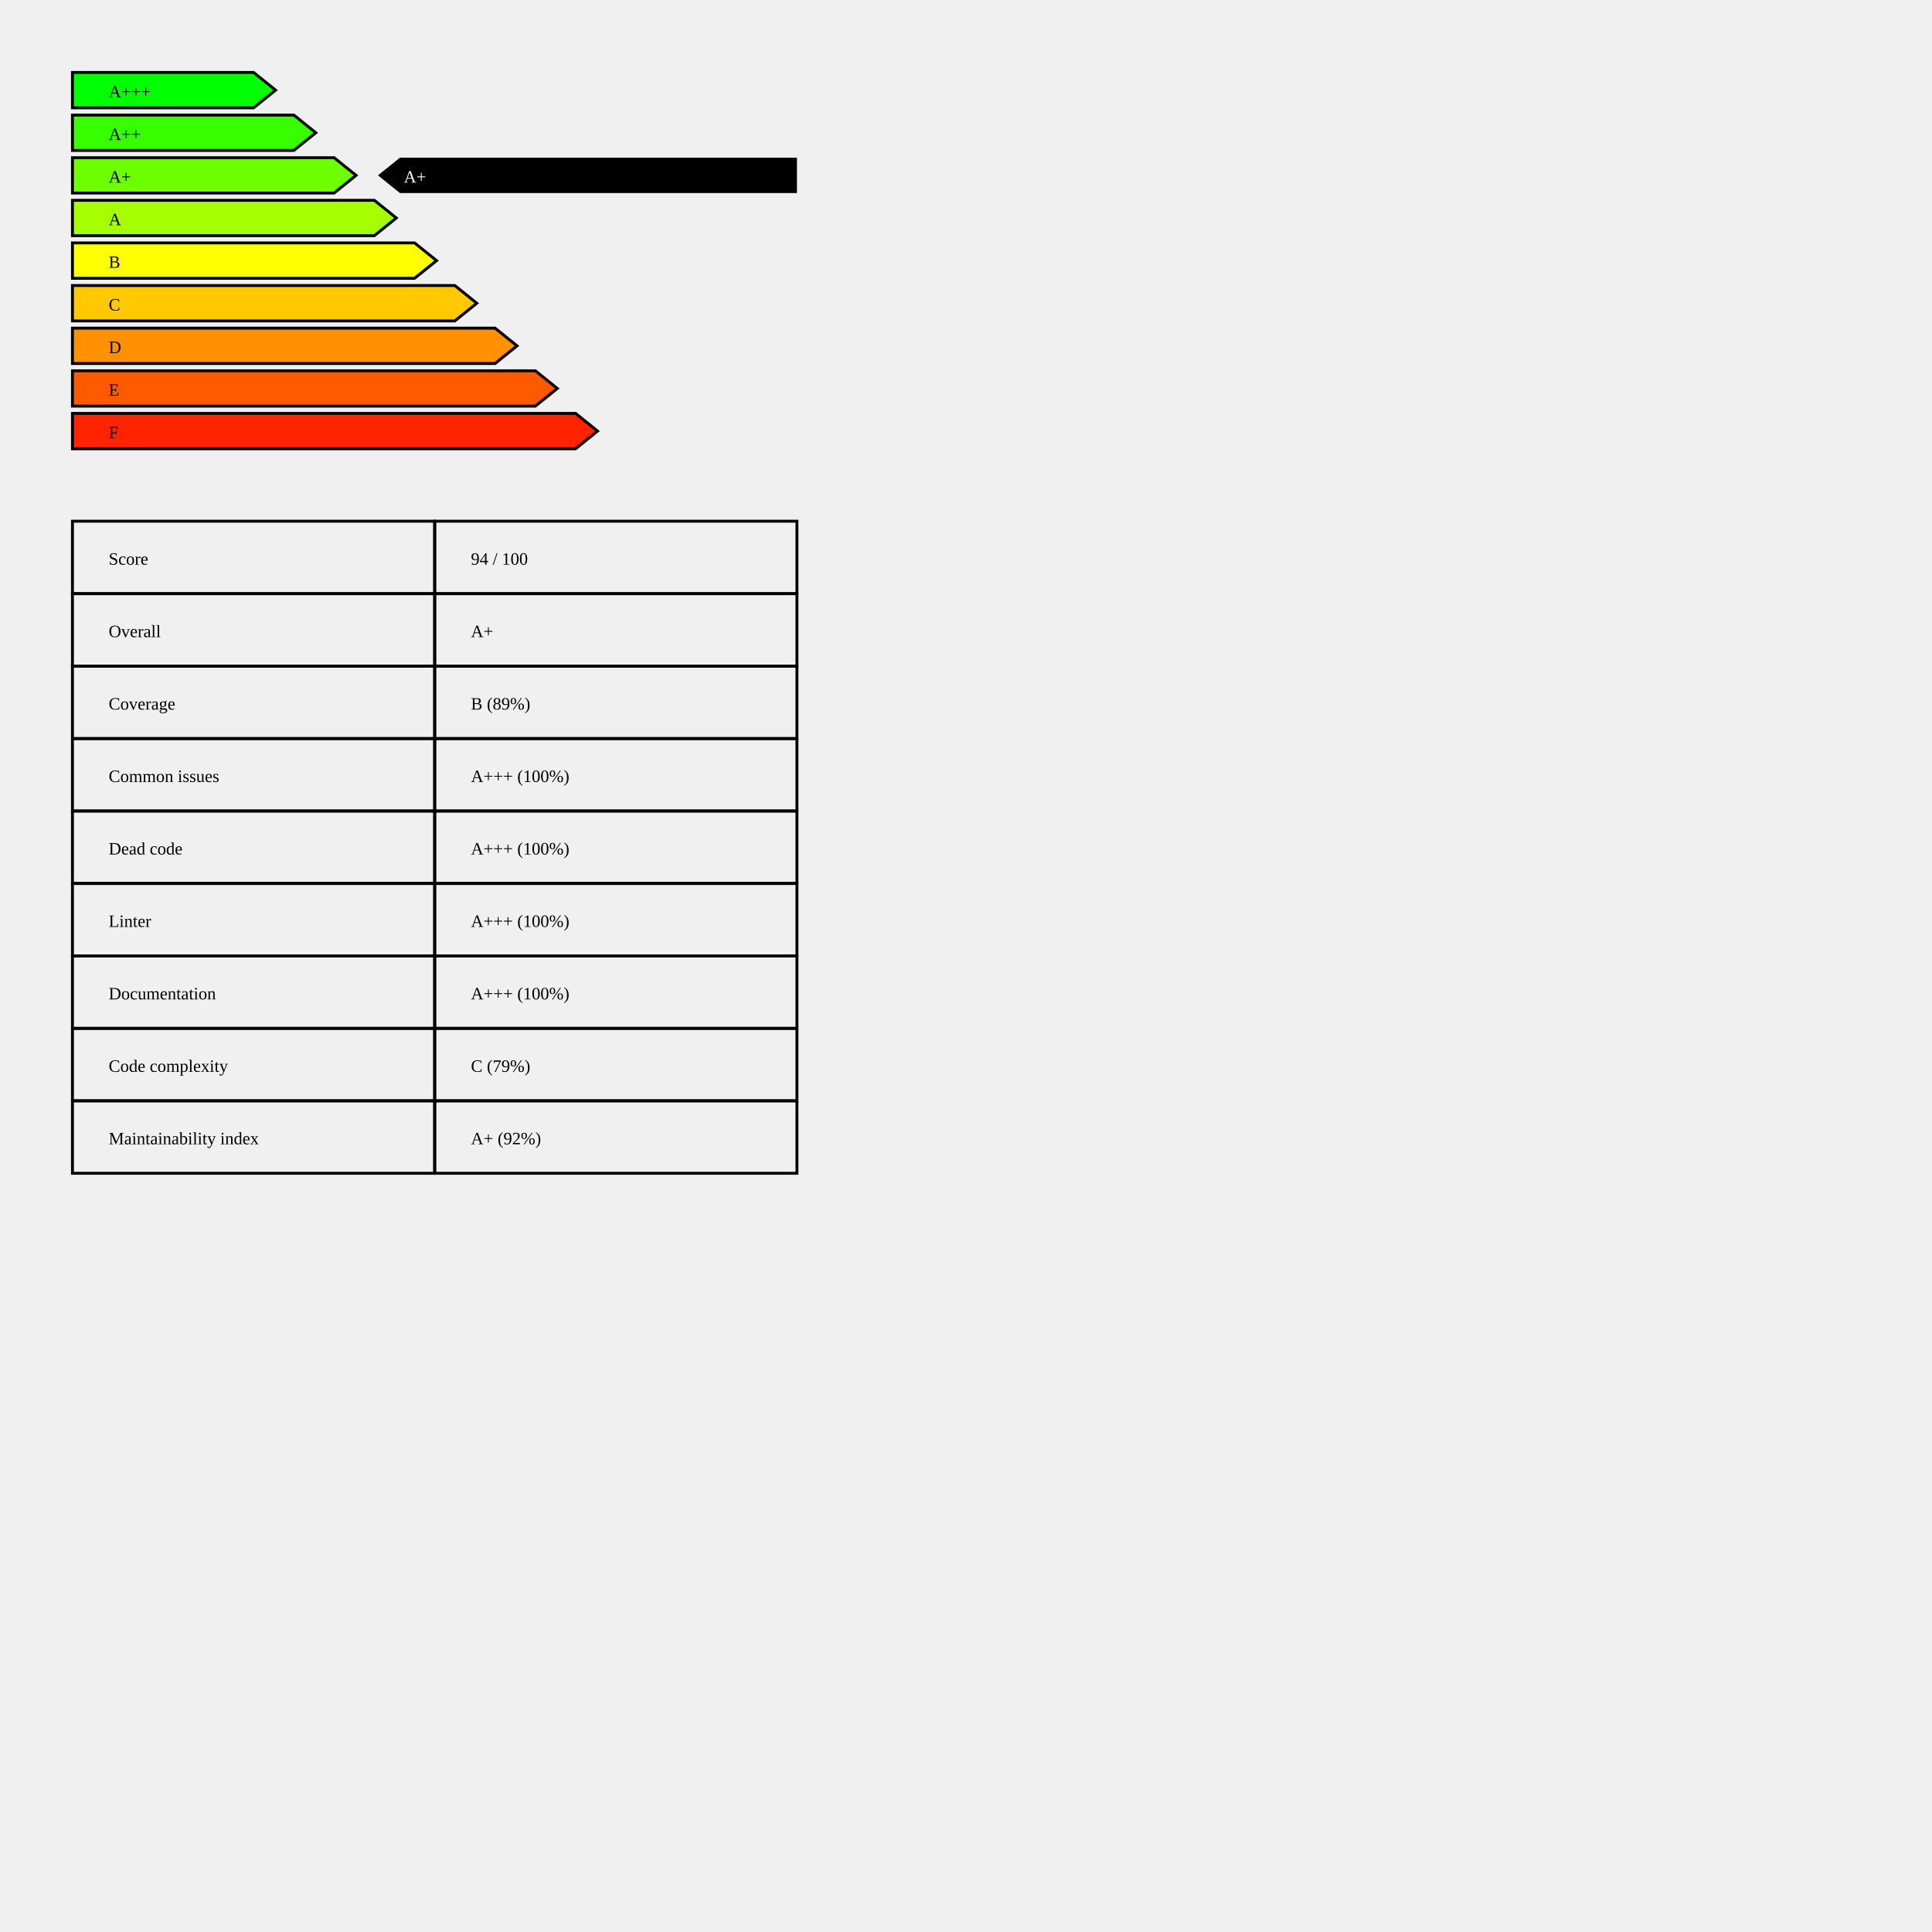
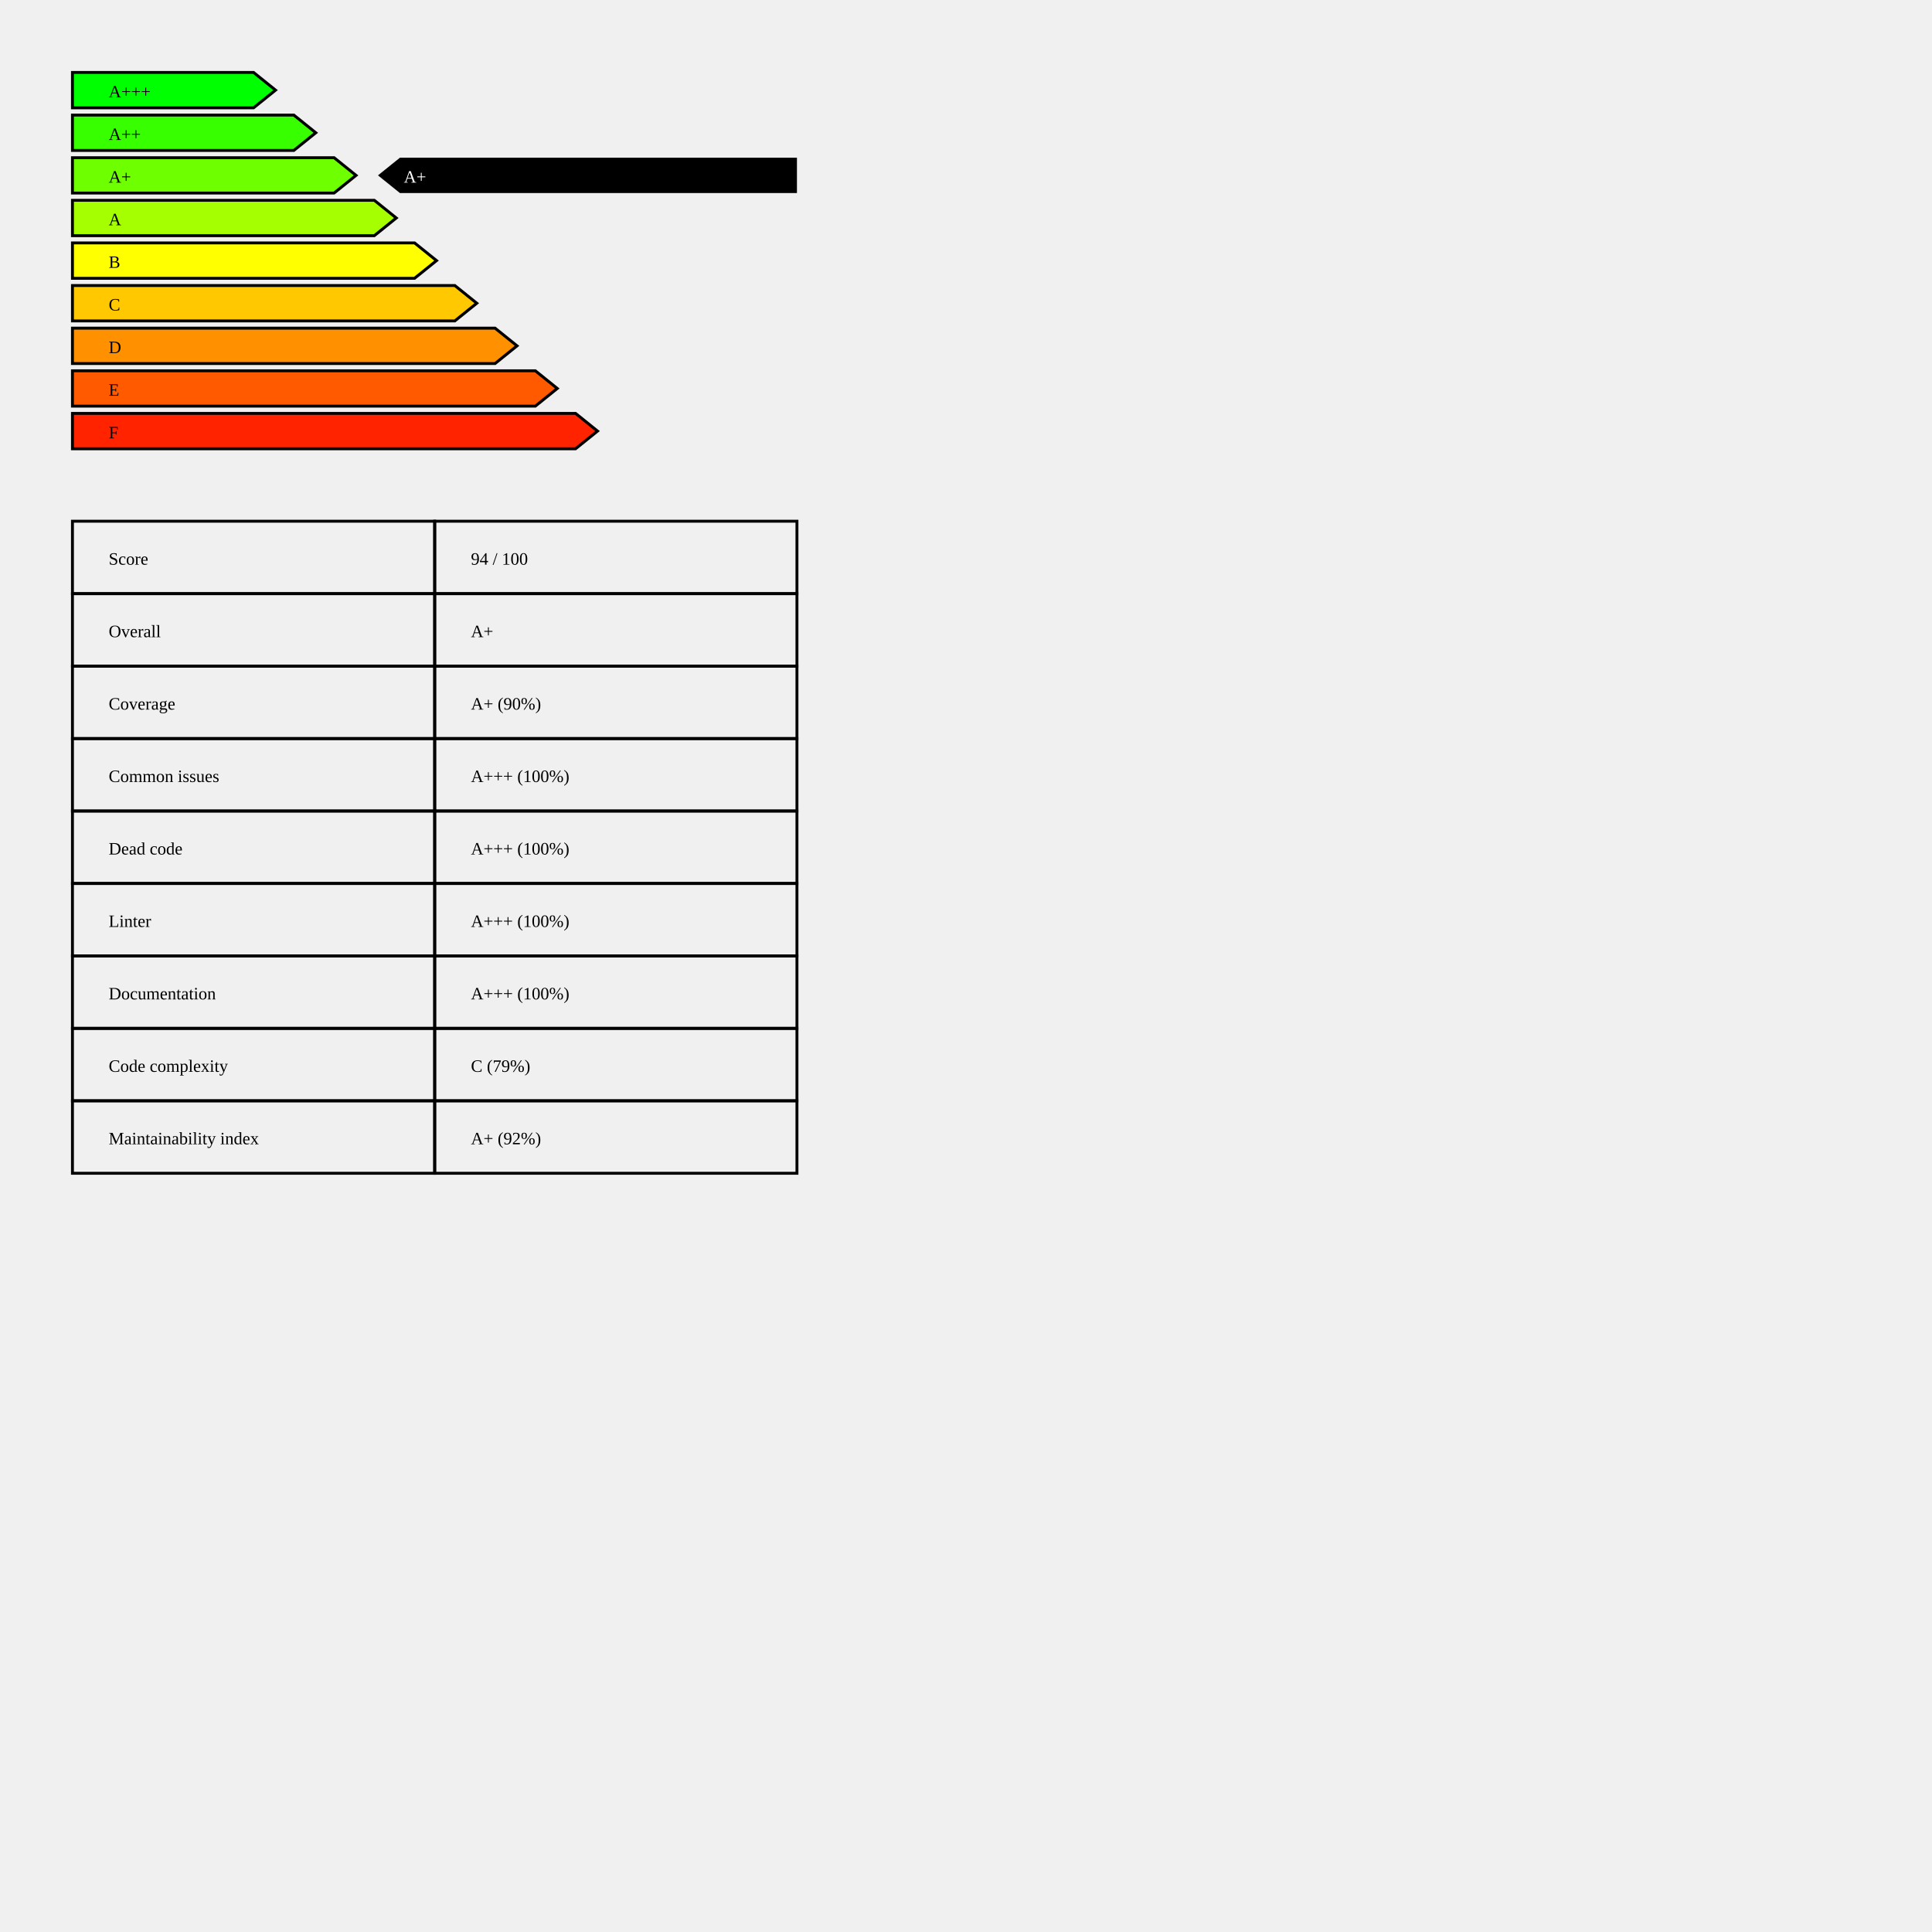
<svg xmlns="http://www.w3.org/2000/svg" baseProfile="full" height="1000pt" version="1.1" width="1000pt">
  <defs />
  <polygon points="50,50.0 175.0,50.0 190.152,62.206 175.0,74.412 50,74.412 50,50.0" style="fill:rgb(0 255 0);stroke:black;stroke-width:2;" />
  <text x="75.0" y="67.206">A+++</text>
  <polygon points="50,79.412 202.778,79.412 217.929,91.618 202.778,103.824 50,103.824 50,79.412" style="fill:rgb(55 255 0);stroke:black;stroke-width:2;" />
  <text x="75.0" y="96.618">A++</text>
  <polygon points="50,108.824 230.556,108.824 245.707,121.029 230.556,133.235 50,133.235 50,108.824" style="fill:rgb(110 255 0);stroke:black;stroke-width:2;" />
  <text x="75.0" y="126.029">A+</text>
  <polygon points="50,138.235 258.333,138.235 273.485,150.441 258.333,162.647 50,162.647 50,138.235" style="fill:rgb(165 255 0);stroke:black;stroke-width:2;" />
  <text x="75.0" y="155.441">A</text>
  <polygon points="50,167.647 286.111,167.647 301.263,179.853 286.111,192.059 50,192.059 50,167.647" style="fill:rgb(255 255 0);stroke:black;stroke-width:2;" />
  <text x="75.0" y="184.853">B</text>
  <polygon points="50,197.059 313.889,197.059 329.04,209.265 313.889,221.471 50,221.471 50,197.059" style="fill:rgb(255 200 0);stroke:black;stroke-width:2;" />
  <text x="75.0" y="214.265">C</text>
  <polygon points="50,226.471 341.667,226.471 356.818,238.676 341.667,250.882 50,250.882 50,226.471" style="fill:rgb(255 145 0);stroke:black;stroke-width:2;" />
  <text x="75.0" y="243.676">D</text>
  <polygon points="50,255.882 369.444,255.882 384.596,268.088 369.444,280.294 50,280.294 50,255.882" style="fill:rgb(255 90 0);stroke:black;stroke-width:2;" />
  <text x="75.0" y="273.088">E</text>
  <polygon points="50,285.294 397.222,285.294 412.374,297.5 397.222,309.706 50,309.706 50,285.294" style="fill:rgb(255 35 0);stroke:black;stroke-width:2;" />
  <text x="75.0" y="302.5">F</text>
  <polygon points="276.01,108.824 260.859,121.029 276.01,133.235 550,133.235 550,108.824" style="fill:black;" />
  <text fill="white" x="278.687" y="126.029">A+</text>
  <text x="75.0" y="389.706">Score</text>
  <text x="325.0" y="389.706">94 / 100</text>
  <polygon points="50,359.706 300,359.706 300,409.706 50,409.706 50,359.706" style="fill:none; stroke:black;stroke-width:2;" />
  <polygon points="300,359.706 550,359.706 550,409.706 300,409.706 300,359.706" style="fill:none; stroke:black;stroke-width:2;" />
  <text x="75.0" y="439.706">Overall</text>
  <text x="325.0" y="439.706">A+</text>
  <polygon points="50,409.706 300,409.706 300,459.706 50,459.706 50,409.706" style="fill:none; stroke:black;stroke-width:2;" />
  <polygon points="300,409.706 550,409.706 550,459.706 300,459.706 300,409.706" style="fill:none; stroke:black;stroke-width:2;" />
  <text x="75.0" y="489.706">Coverage</text>
-   <text x="325.0" y="489.706">B  (89%)</text>
+   <text x="325.0" y="489.706">A+  (90%)</text>
  <polygon points="50,459.706 300,459.706 300,509.706 50,509.706 50,459.706" style="fill:none; stroke:black;stroke-width:2;" />
  <polygon points="300,459.706 550,459.706 550,509.706 300,509.706 300,459.706" style="fill:none; stroke:black;stroke-width:2;" />
  <text x="75.0" y="539.706">Common issues</text>
  <text x="325.0" y="539.706">A+++  (100%)</text>
  <polygon points="50,509.706 300,509.706 300,559.706 50,559.706 50,509.706" style="fill:none; stroke:black;stroke-width:2;" />
  <polygon points="300,509.706 550,509.706 550,559.706 300,559.706 300,509.706" style="fill:none; stroke:black;stroke-width:2;" />
  <text x="75.0" y="589.706">Dead code</text>
  <text x="325.0" y="589.706">A+++  (100%)</text>
  <polygon points="50,559.706 300,559.706 300,609.706 50,609.706 50,559.706" style="fill:none; stroke:black;stroke-width:2;" />
  <polygon points="300,559.706 550,559.706 550,609.706 300,609.706 300,559.706" style="fill:none; stroke:black;stroke-width:2;" />
  <text x="75.0" y="639.706">Linter</text>
  <text x="325.0" y="639.706">A+++  (100%)</text>
  <polygon points="50,609.706 300,609.706 300,659.706 50,659.706 50,609.706" style="fill:none; stroke:black;stroke-width:2;" />
  <polygon points="300,609.706 550,609.706 550,659.706 300,659.706 300,609.706" style="fill:none; stroke:black;stroke-width:2;" />
  <text x="75.0" y="689.706">Documentation</text>
  <text x="325.0" y="689.706">A+++  (100%)</text>
  <polygon points="50,659.706 300,659.706 300,709.706 50,709.706 50,659.706" style="fill:none; stroke:black;stroke-width:2;" />
  <polygon points="300,659.706 550,659.706 550,709.706 300,709.706 300,659.706" style="fill:none; stroke:black;stroke-width:2;" />
  <text x="75.0" y="739.706">Code complexity</text>
  <text x="325.0" y="739.706">C  (79%)</text>
  <polygon points="50,709.706 300,709.706 300,759.706 50,759.706 50,709.706" style="fill:none; stroke:black;stroke-width:2;" />
  <polygon points="300,709.706 550,709.706 550,759.706 300,759.706 300,709.706" style="fill:none; stroke:black;stroke-width:2;" />
  <text x="75.0" y="789.706">Maintainability index</text>
  <text x="325.0" y="789.706">A+  (92%)</text>
  <polygon points="50,759.706 300,759.706 300,809.706 50,809.706 50,759.706" style="fill:none; stroke:black;stroke-width:2;" />
  <polygon points="300,759.706 550,759.706 550,809.706 300,809.706 300,759.706" style="fill:none; stroke:black;stroke-width:2;" />
</svg>
